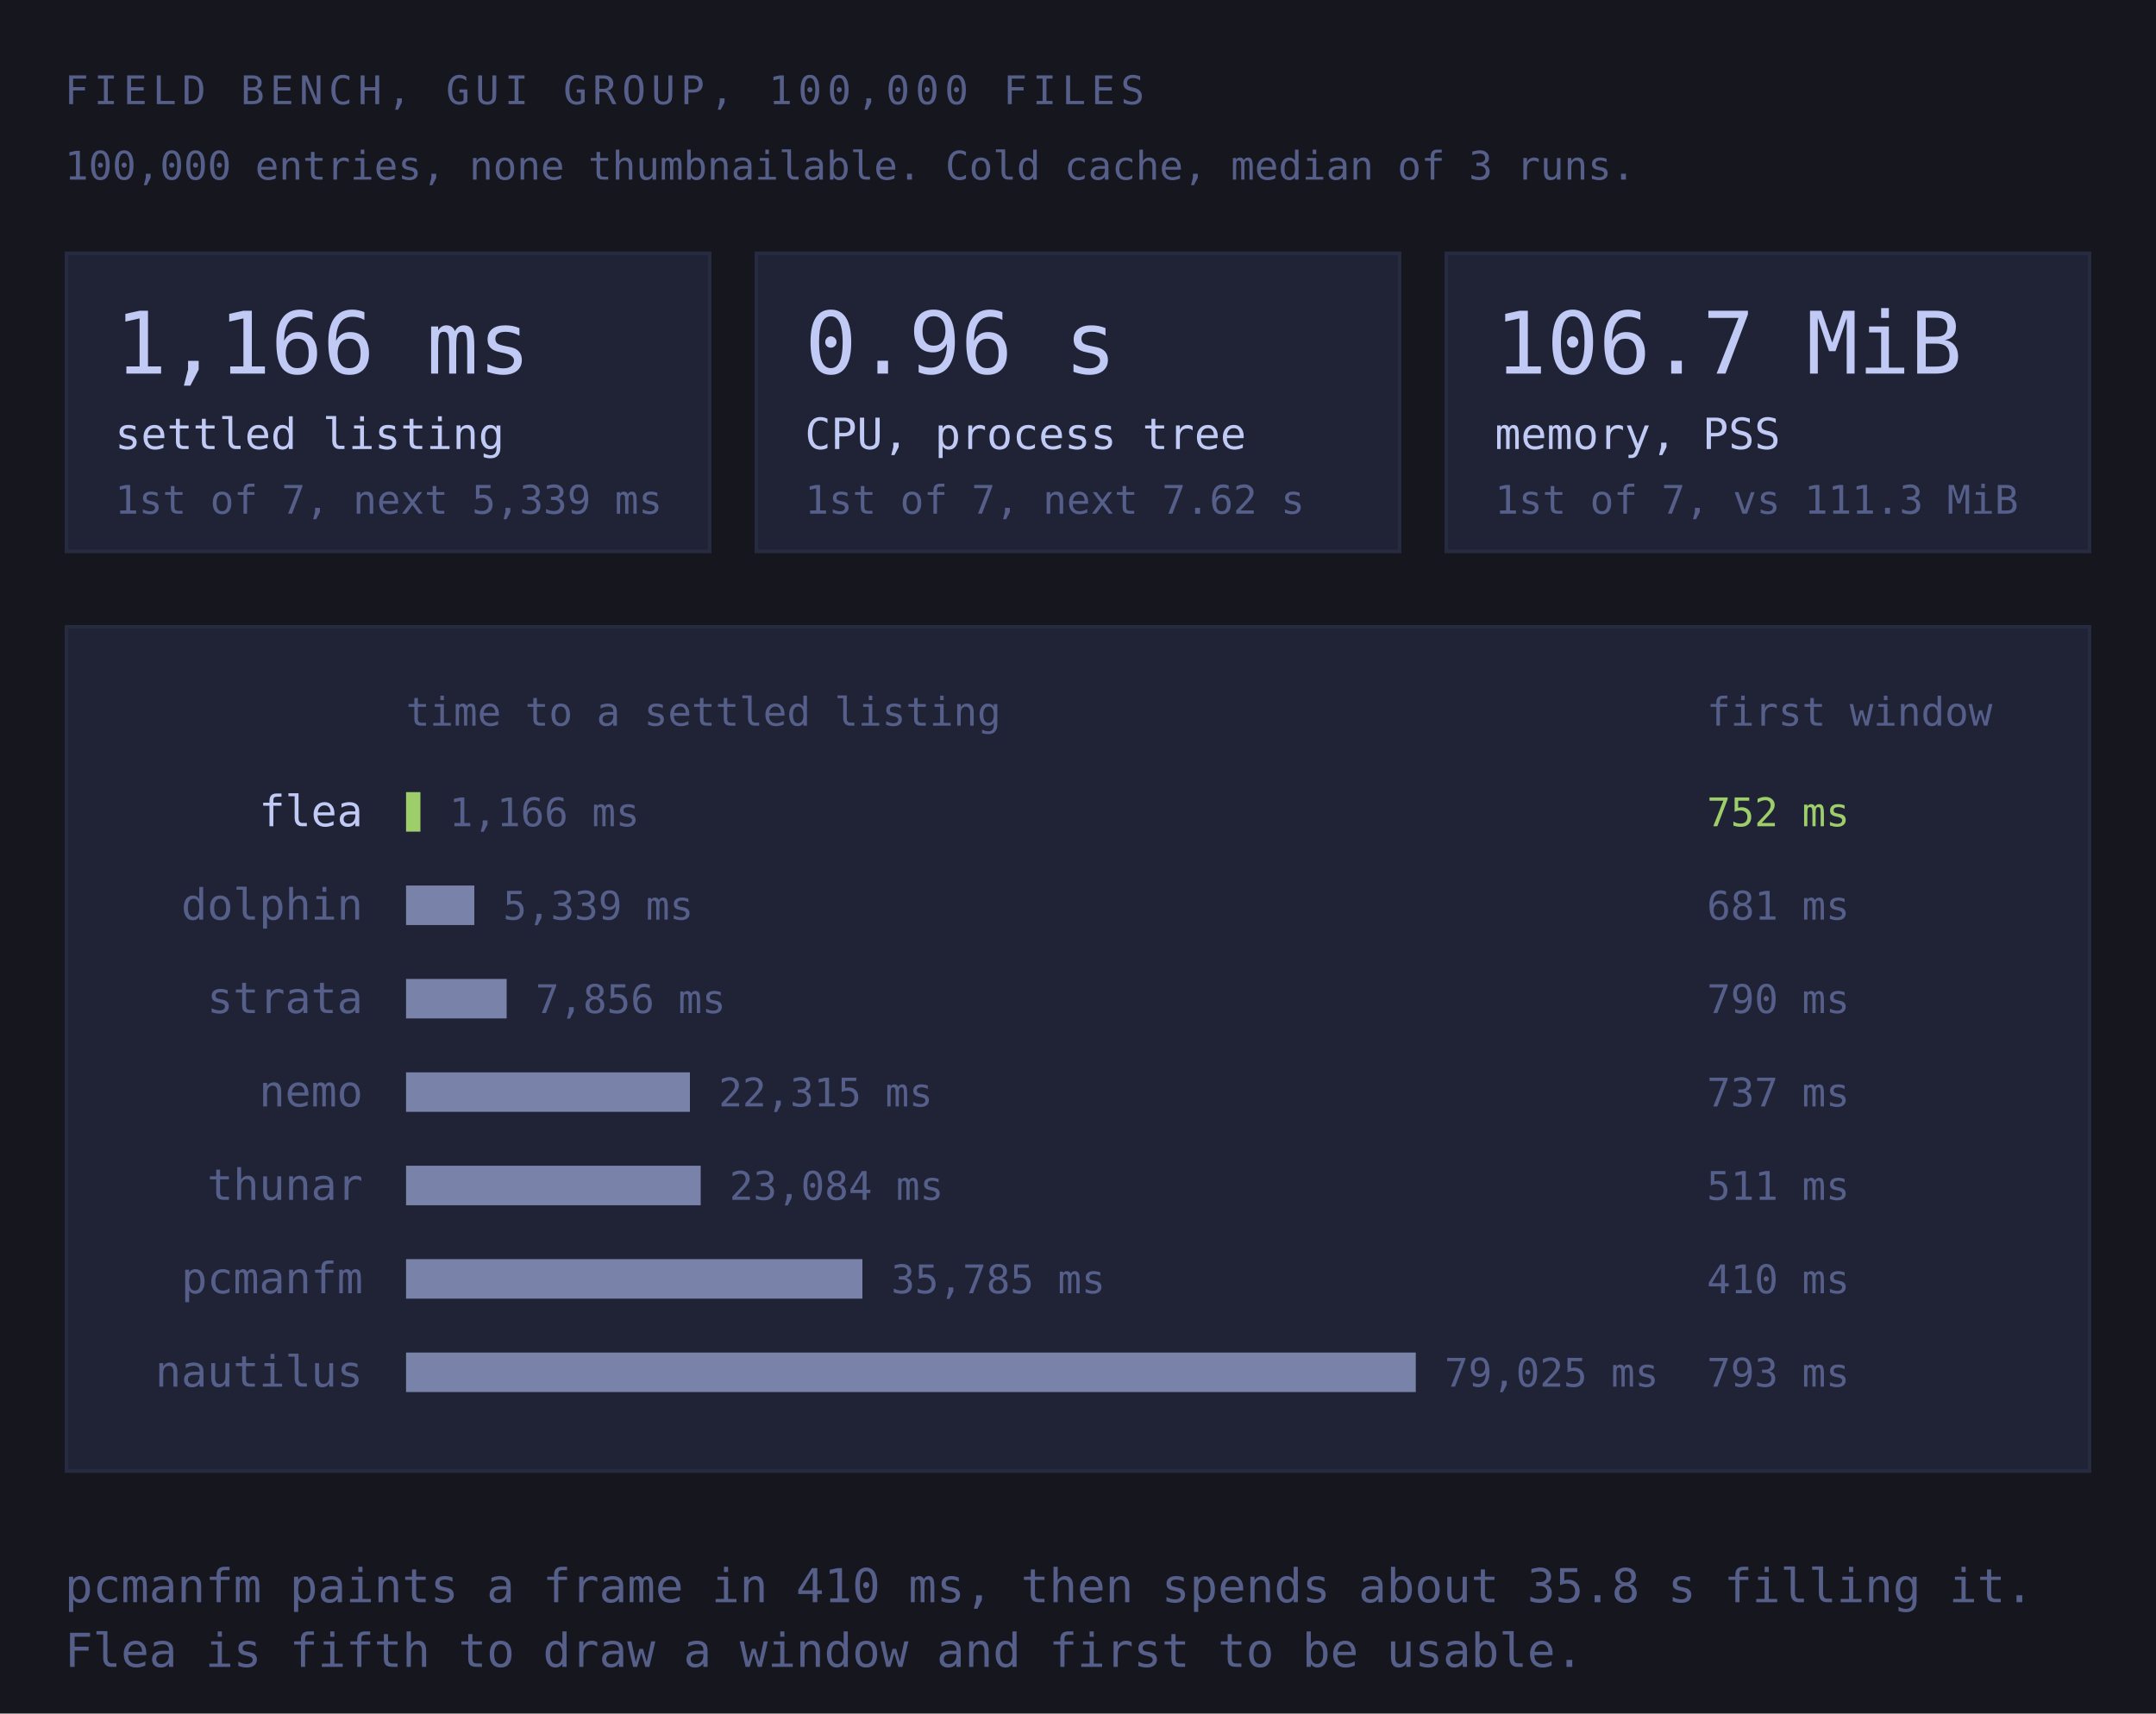
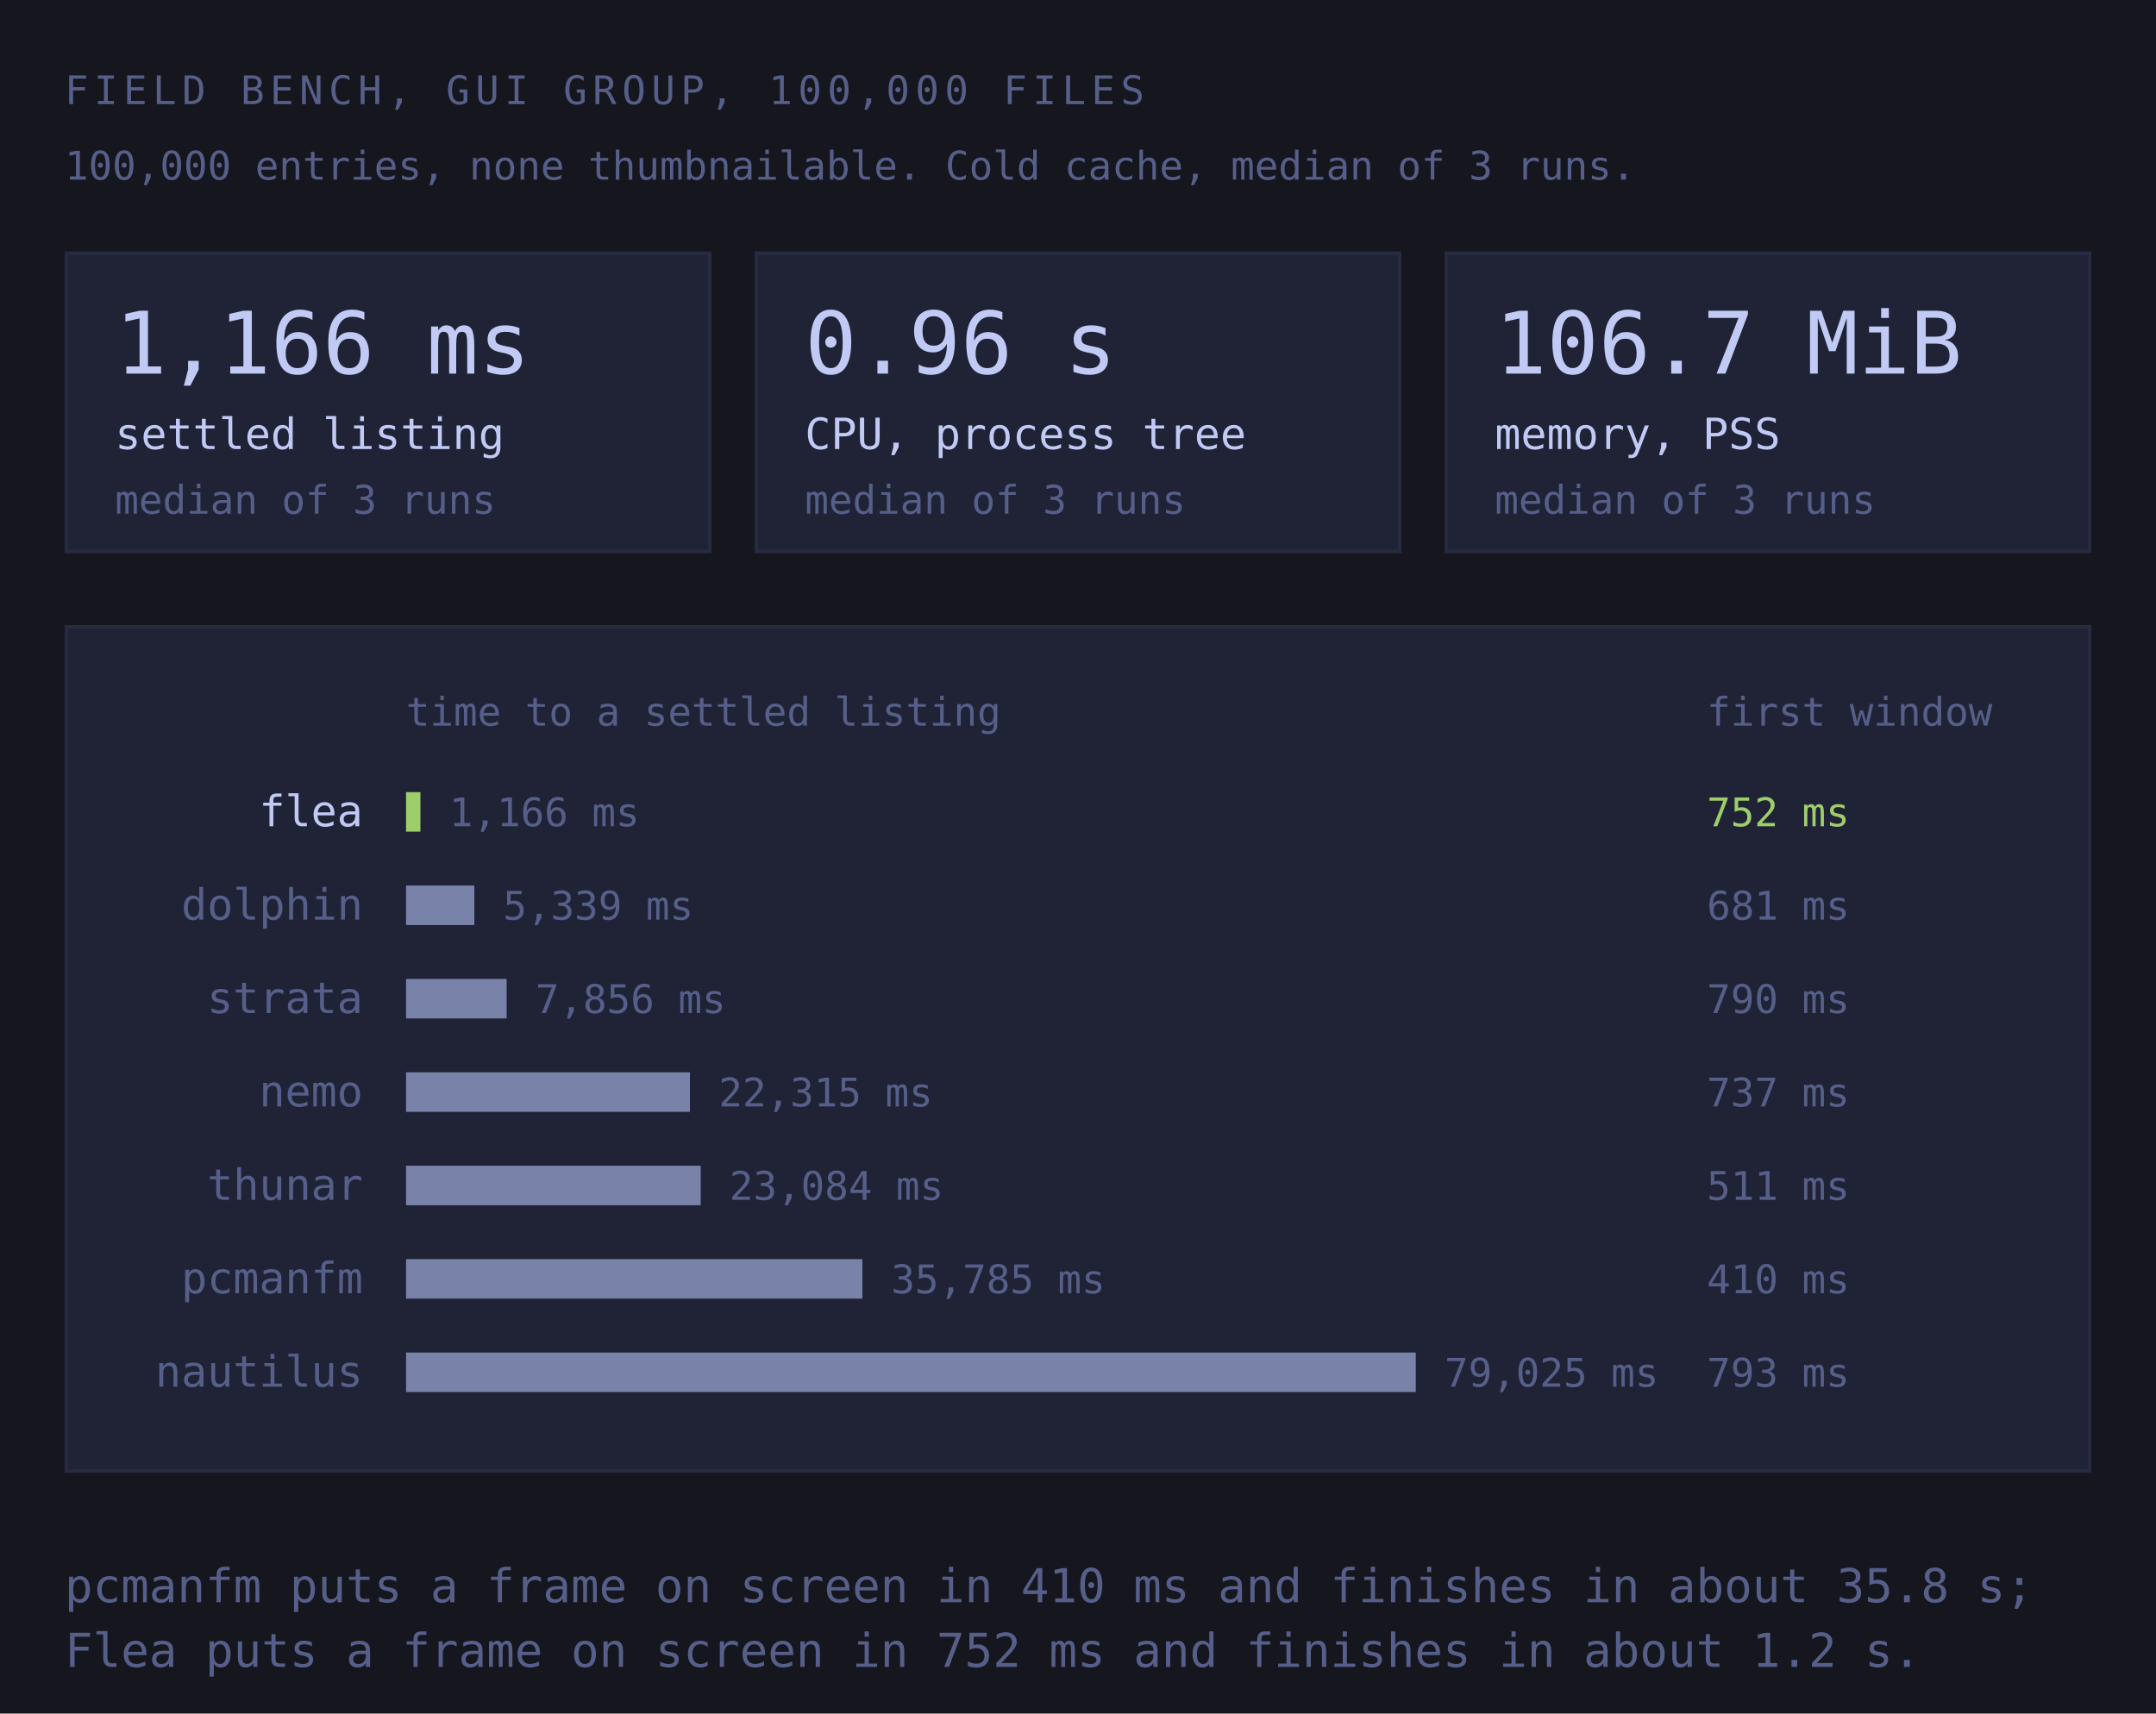
<svg xmlns="http://www.w3.org/2000/svg" width="600" height="477" viewBox="0 0 600 477" font-family="JetBrains Mono,JetBrainsMono Nerd Font,ui-monospace,SFMono-Regular,Menlo,Consolas,monospace">
  <defs>
    <pattern id="hatch" width="6" height="6" patternUnits="userSpaceOnUse" patternTransform="rotate(45)">
      <rect width="3" height="6" fill="#7982a9" />
    </pattern>
  </defs>
  <rect width="600" height="477" fill="#16161e" />
  <text x="18" y="29" font-size="11" fill="#565f89" font-weight="500" letter-spacing="1.54" font-variant-numeric="tabular-nums">FIELD BENCH, GUI GROUP, 100,000 FILES</text>
  <text x="18" y="50" font-size="11" fill="#565f89" font-variant-numeric="tabular-nums">100,000 entries, none thumbnailable. Cold cache, median of 3 runs.</text>
  <rect x="18.5" y="70.5" width="179.0" height="83" fill="#1f2335" stroke="#262b40" stroke-width="1" />
  <text x="32.0" y="104" font-size="24" fill="#c0caf5" font-variant-numeric="tabular-nums">1,166 ms</text>
  <text x="32.0" y="125" font-size="12" fill="#c0caf5" font-variant-numeric="tabular-nums">settled listing</text>
-   <text x="32.0" y="143" font-size="11" fill="#565f89" font-variant-numeric="tabular-nums">1st of 7, next 5,339 ms</text>
+   <text x="32.0" y="143" font-size="11" fill="#565f89" font-variant-numeric="tabular-nums">median of 3 runs</text>
  <rect x="210.5" y="70.5" width="179.0" height="83" fill="#1f2335" stroke="#262b40" stroke-width="1" />
  <text x="224.0" y="104" font-size="24" fill="#c0caf5" font-variant-numeric="tabular-nums">0.96 s</text>
  <text x="224.0" y="125" font-size="12" fill="#c0caf5" font-variant-numeric="tabular-nums">CPU, process tree</text>
-   <text x="224.0" y="143" font-size="11" fill="#565f89" font-variant-numeric="tabular-nums">1st of 7, next 7.62 s</text>
+   <text x="224.0" y="143" font-size="11" fill="#565f89" font-variant-numeric="tabular-nums">median of 3 runs</text>
  <rect x="402.5" y="70.5" width="179.0" height="83" fill="#1f2335" stroke="#262b40" stroke-width="1" />
  <text x="416.0" y="104" font-size="24" fill="#c0caf5" font-variant-numeric="tabular-nums">106.7 MiB</text>
  <text x="416.0" y="125" font-size="12" fill="#c0caf5" font-variant-numeric="tabular-nums">memory, PSS</text>
-   <text x="416.0" y="143" font-size="11" fill="#565f89" font-variant-numeric="tabular-nums">1st of 7, vs 111.3 MiB</text>
+   <text x="416.0" y="143" font-size="11" fill="#565f89" font-variant-numeric="tabular-nums">median of 3 runs</text>
  <rect x="18.5" y="174.5" width="563" height="235" fill="#1f2335" stroke="#262b40" stroke-width="1" />
  <text x="113" y="202" font-size="11" fill="#565f89" font-variant-numeric="tabular-nums">time to a settled listing</text>
  <text x="475" y="202" font-size="11" fill="#565f89" font-variant-numeric="tabular-nums">first window</text>
  <text x="101" y="230" font-size="12" fill="#c0caf5" text-anchor="end" font-variant-numeric="tabular-nums">flea</text>
  <rect x="113" y="220.5" width="4" height="11" fill="#9ece6a" />
  <text x="125" y="230" font-size="11" fill="#565f89" font-variant-numeric="tabular-nums">1,166 ms</text>
  <text x="475" y="230" font-size="11" fill="#9ece6a" font-variant-numeric="tabular-nums">752 ms</text>
  <text x="101" y="256" font-size="12" fill="#565f89" text-anchor="end" font-variant-numeric="tabular-nums">dolphin</text>
  <rect x="113" y="246.5" width="19" height="11" fill="#7982a9" />
  <text x="140" y="256" font-size="11" fill="#565f89" font-variant-numeric="tabular-nums">5,339 ms</text>
  <text x="475" y="256" font-size="11" fill="#565f89" font-variant-numeric="tabular-nums">681 ms</text>
  <text x="101" y="282" font-size="12" fill="#565f89" text-anchor="end" font-variant-numeric="tabular-nums">strata</text>
  <rect x="113" y="272.5" width="28" height="11" fill="#7982a9" />
  <text x="149" y="282" font-size="11" fill="#565f89" font-variant-numeric="tabular-nums">7,856 ms</text>
  <text x="475" y="282" font-size="11" fill="#565f89" font-variant-numeric="tabular-nums">790 ms</text>
  <text x="101" y="308" font-size="12" fill="#565f89" text-anchor="end" font-variant-numeric="tabular-nums">nemo</text>
  <rect x="113" y="298.5" width="79" height="11" fill="#7982a9" />
  <text x="200" y="308" font-size="11" fill="#565f89" font-variant-numeric="tabular-nums">22,315 ms</text>
  <text x="475" y="308" font-size="11" fill="#565f89" font-variant-numeric="tabular-nums">737 ms</text>
  <text x="101" y="334" font-size="12" fill="#565f89" text-anchor="end" font-variant-numeric="tabular-nums">thunar</text>
  <rect x="113" y="324.5" width="82" height="11" fill="#7982a9" />
  <text x="203" y="334" font-size="11" fill="#565f89" font-variant-numeric="tabular-nums">23,084 ms</text>
  <text x="475" y="334" font-size="11" fill="#565f89" font-variant-numeric="tabular-nums">511 ms</text>
  <text x="101" y="360" font-size="12" fill="#565f89" text-anchor="end" font-variant-numeric="tabular-nums">pcmanfm</text>
  <rect x="113" y="350.5" width="127" height="11" fill="#7982a9" />
  <text x="248" y="360" font-size="11" fill="#565f89" font-variant-numeric="tabular-nums">35,785 ms</text>
  <text x="475" y="360" font-size="11" fill="#565f89" font-variant-numeric="tabular-nums">410 ms</text>
  <text x="101" y="386" font-size="12" fill="#565f89" text-anchor="end" font-variant-numeric="tabular-nums">nautilus</text>
  <rect x="113" y="376.5" width="281" height="11" fill="#7982a9" />
  <text x="402" y="386" font-size="11" fill="#565f89" font-variant-numeric="tabular-nums">79,025 ms</text>
  <text x="475" y="386" font-size="11" fill="#565f89" font-variant-numeric="tabular-nums">793 ms</text>
-   <text x="18" y="446" font-size="13" fill="#565f89" font-variant-numeric="tabular-nums">pcmanfm paints a frame in 410 ms, then spends about 35.8 s filling it.</text>
-   <text x="18" y="464" font-size="13" fill="#565f89" font-variant-numeric="tabular-nums">Flea is fifth to draw a window and first to be usable.</text>
+   <text x="18" y="446" font-size="13" fill="#565f89" font-variant-numeric="tabular-nums">pcmanfm puts a frame on screen in 410 ms and finishes in about 35.8 s;</text>
+   <text x="18" y="464" font-size="13" fill="#565f89" font-variant-numeric="tabular-nums">Flea puts a frame on screen in 752 ms and finishes in about 1.2 s.</text>
</svg>
